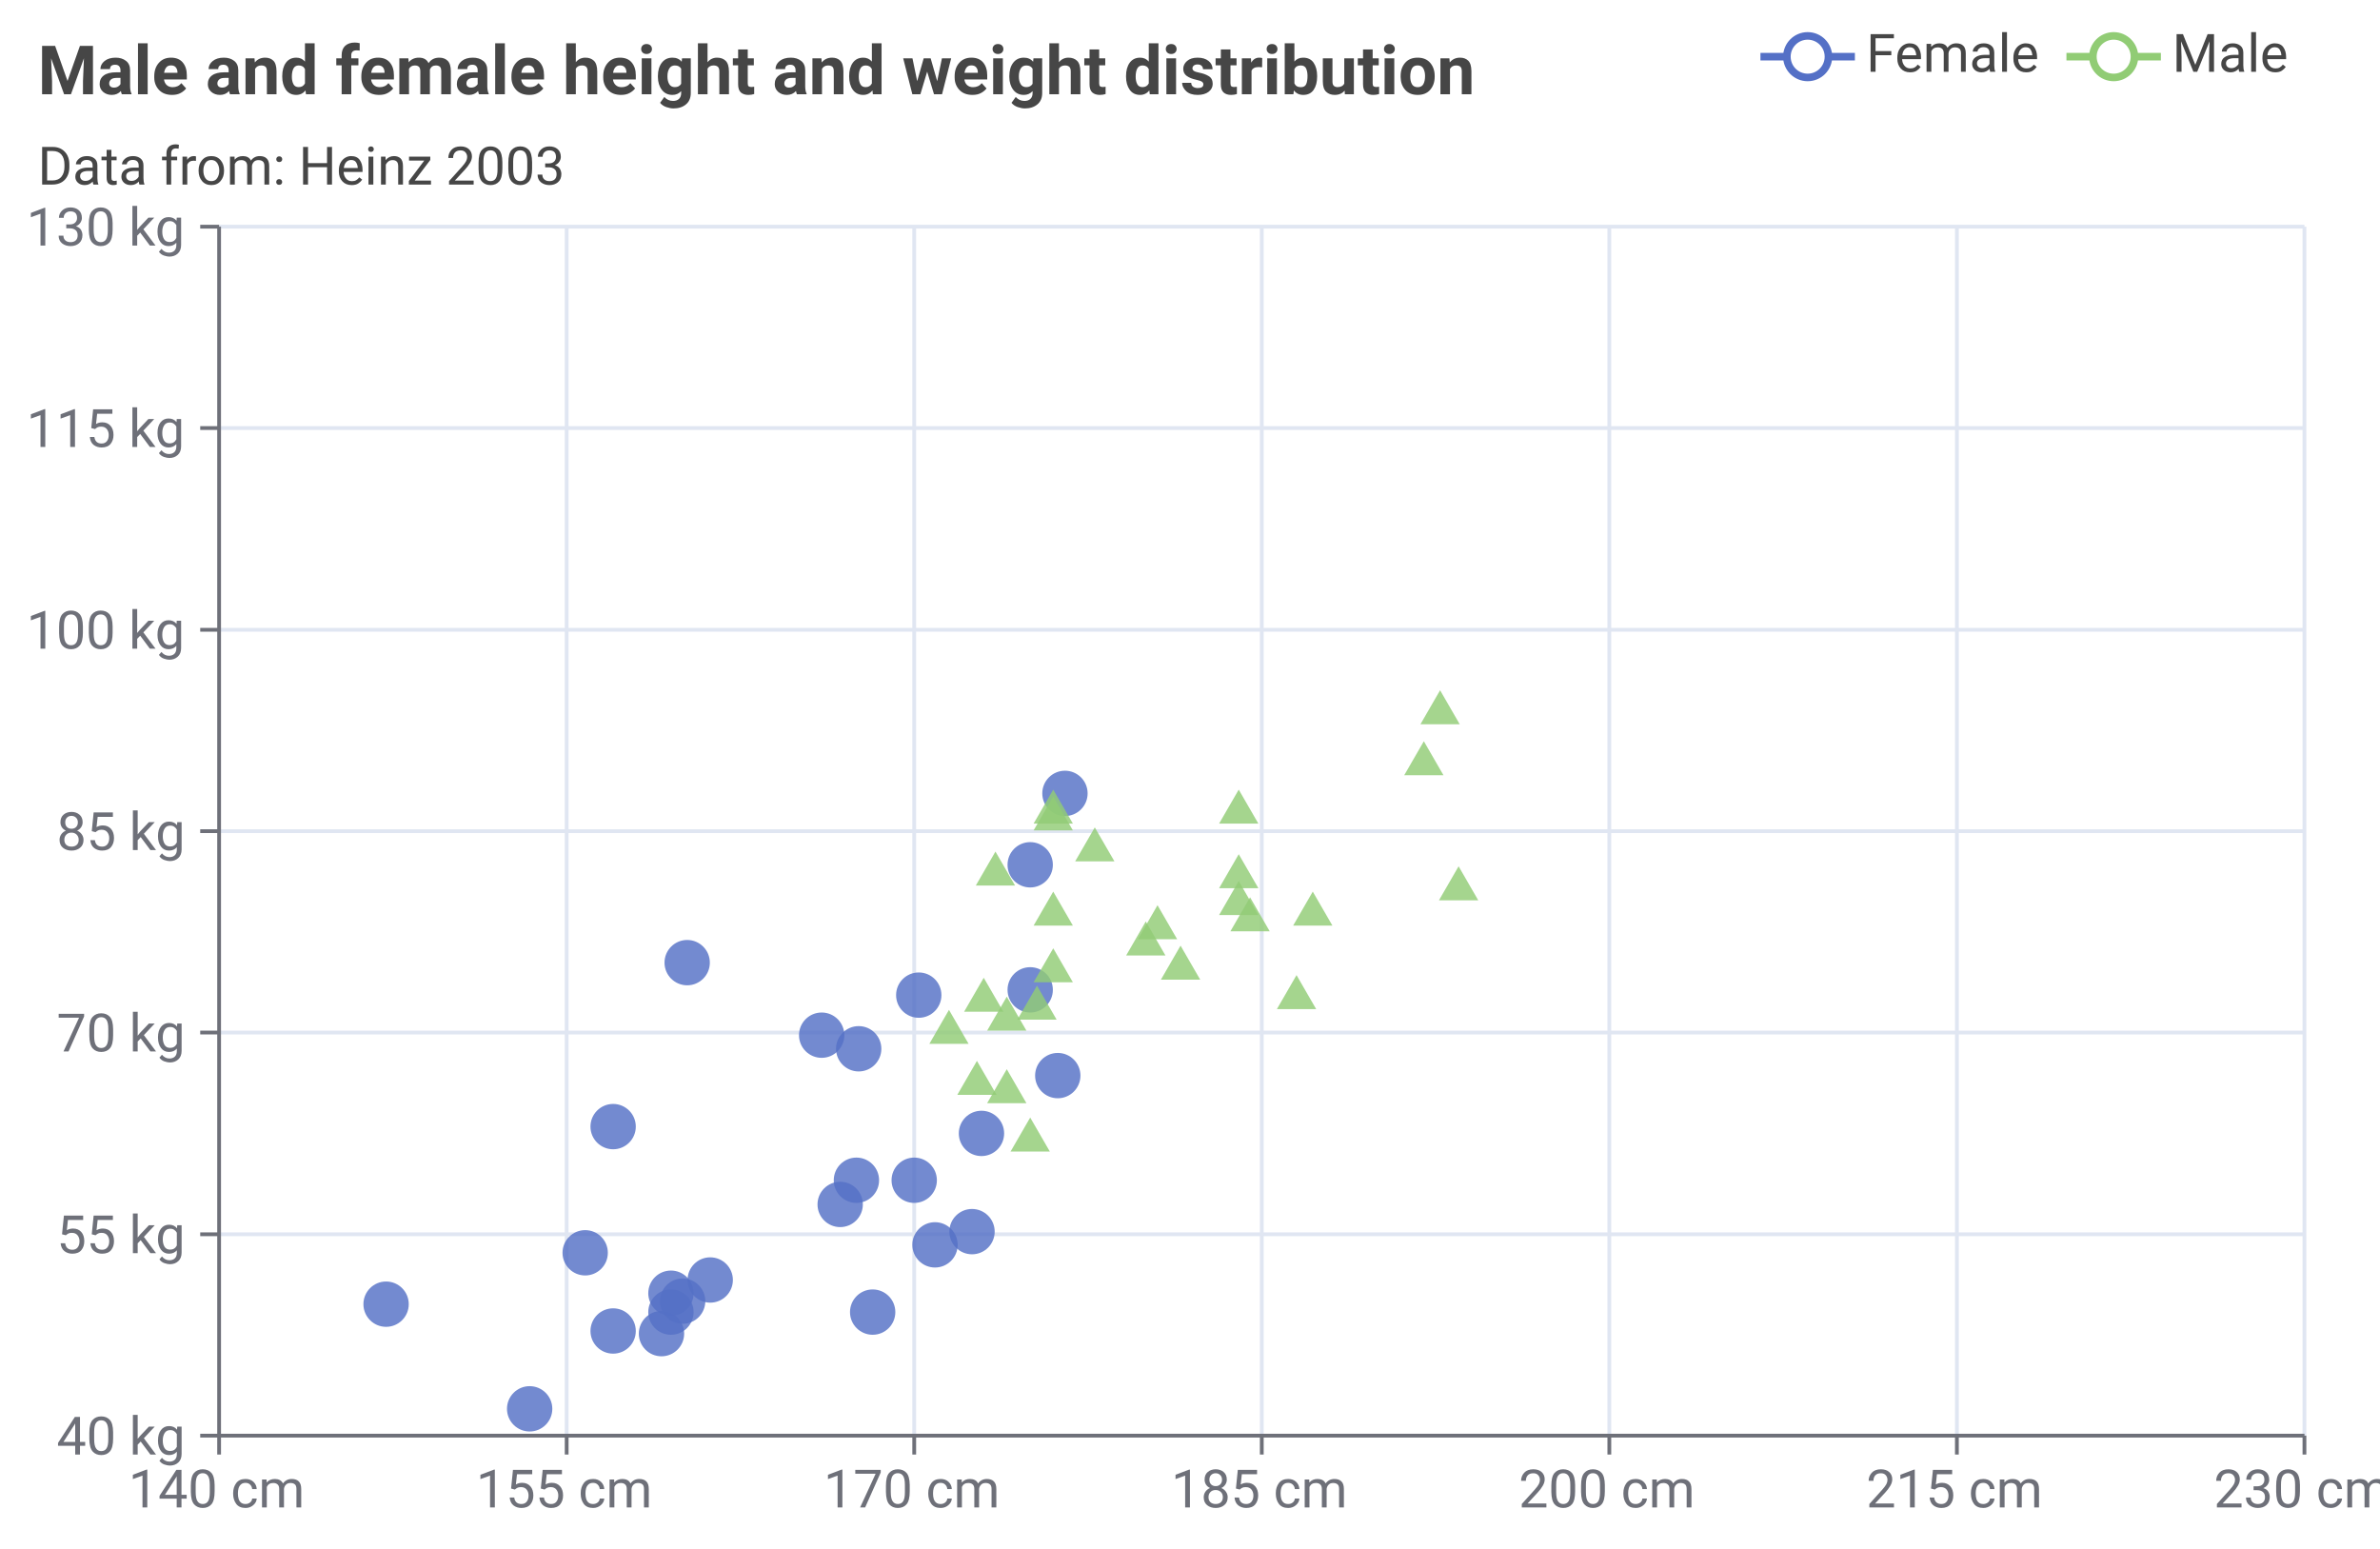
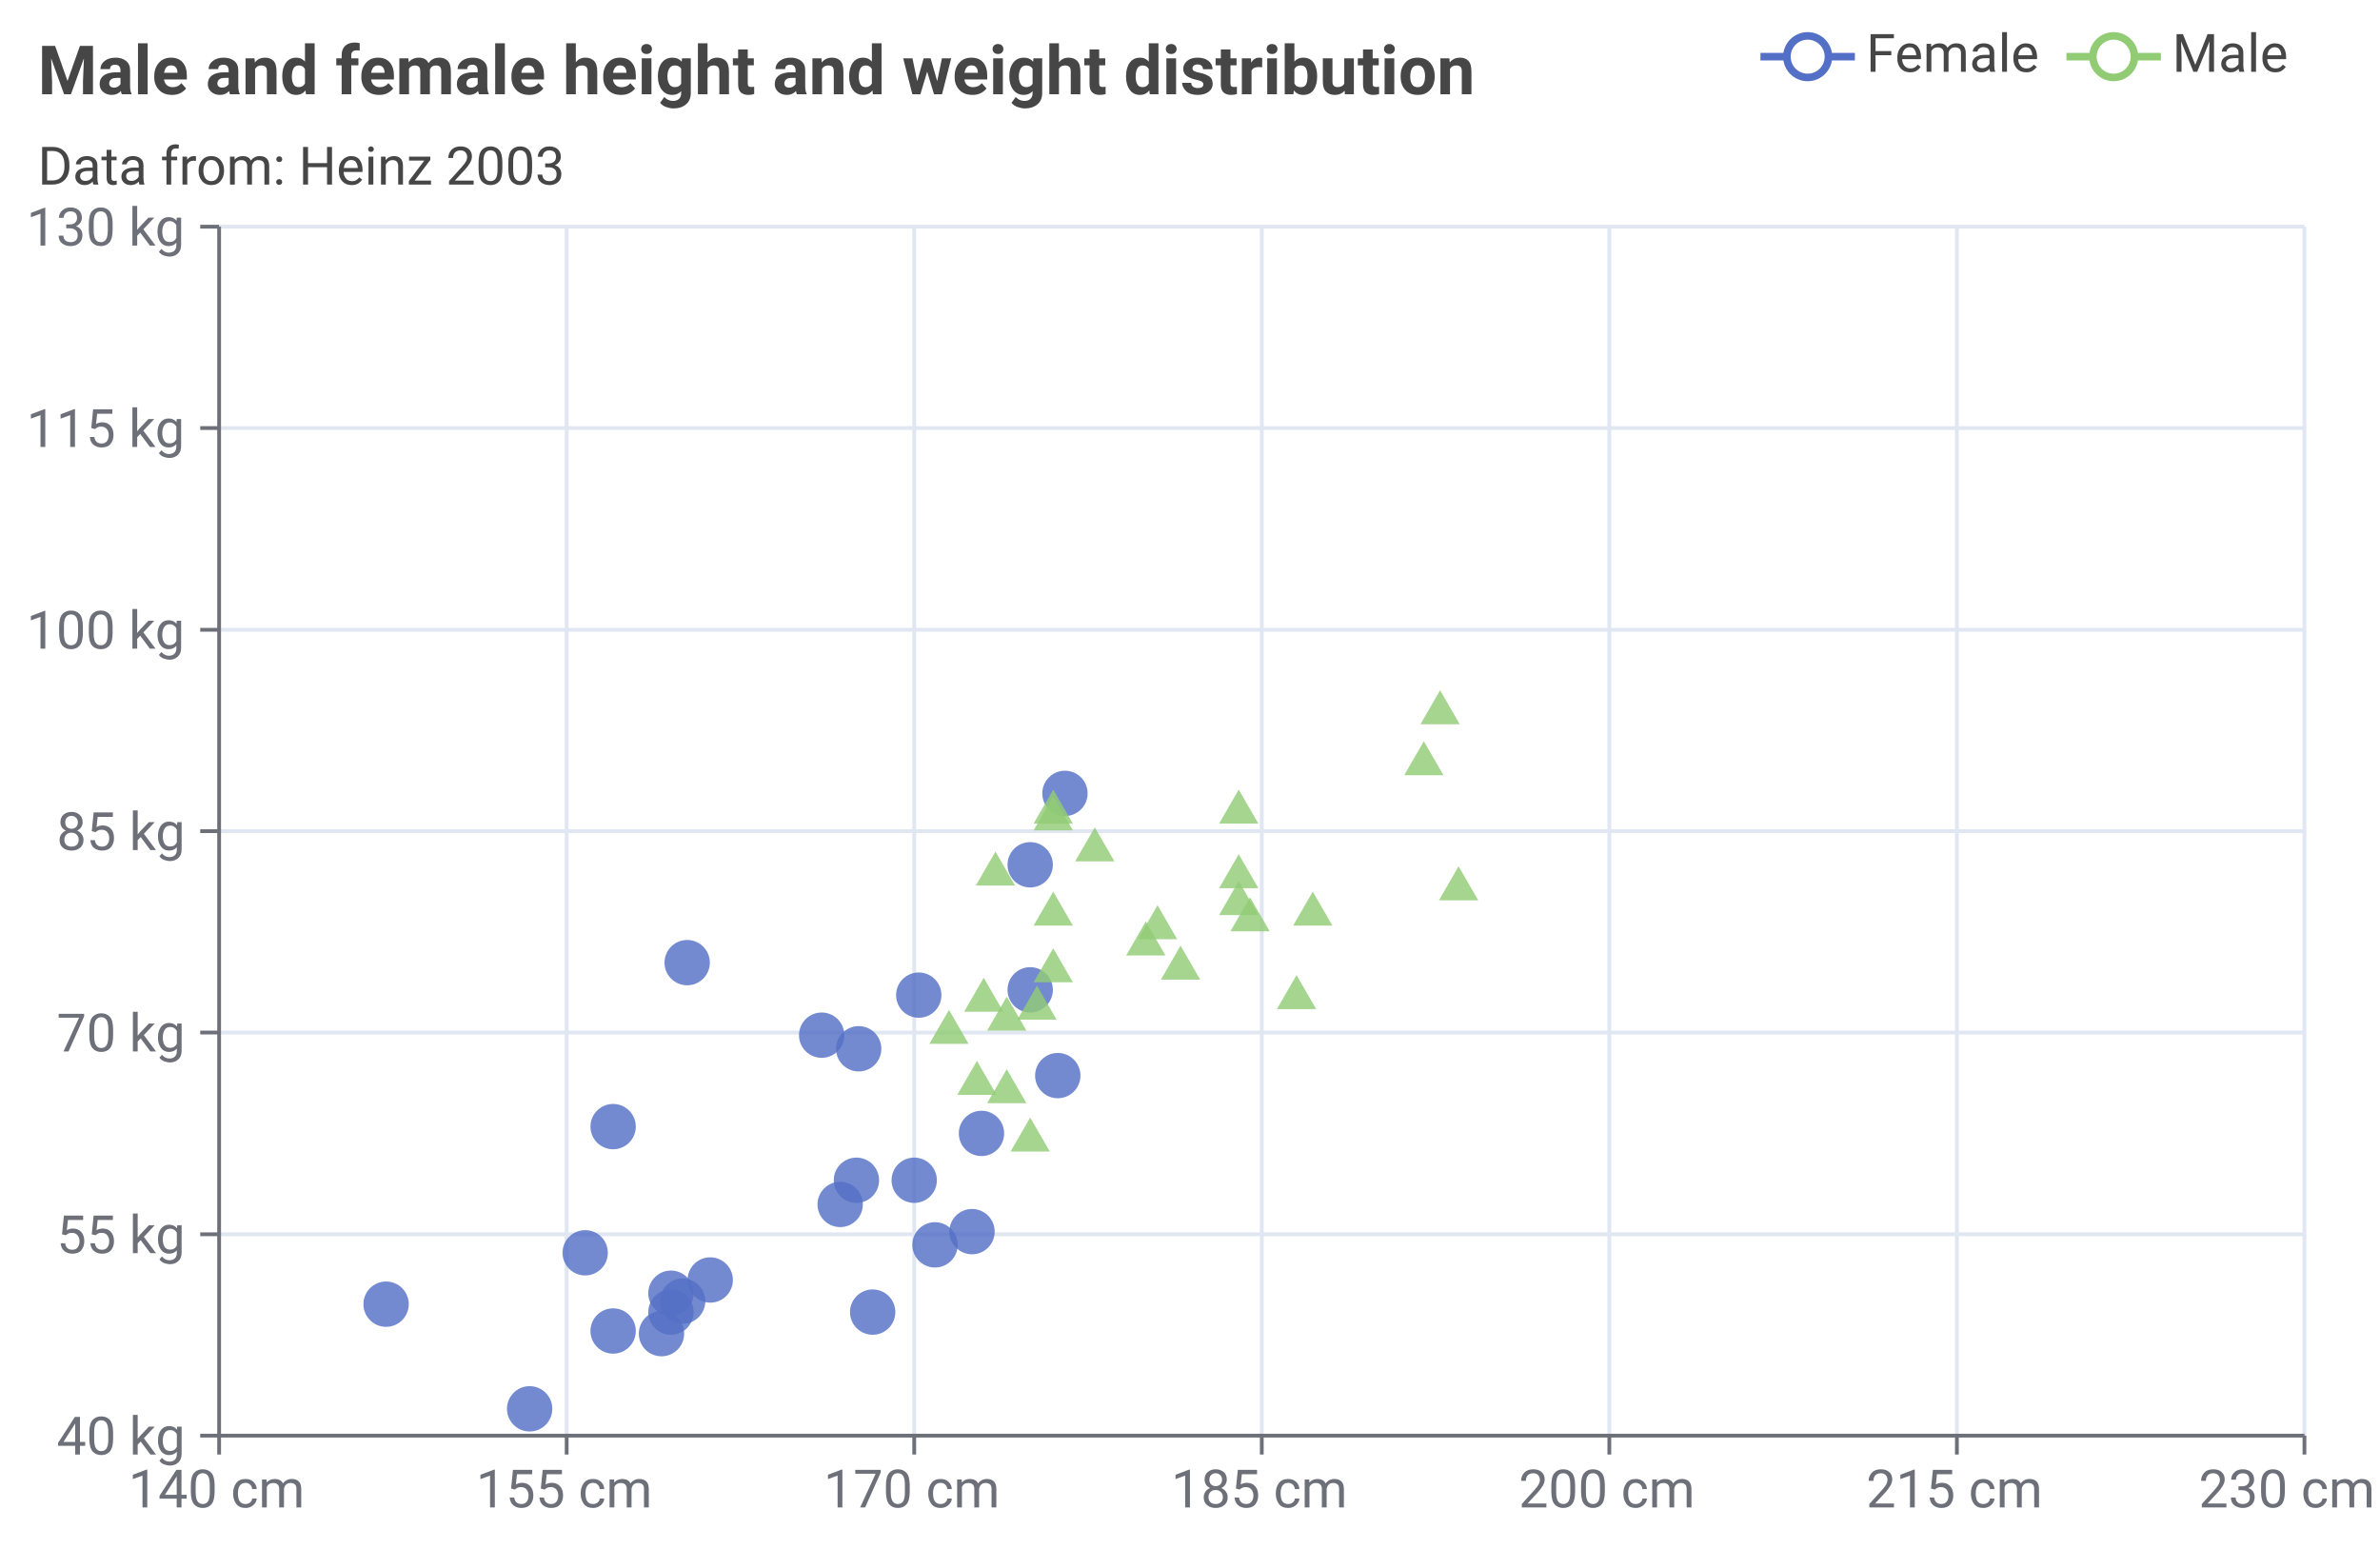
<svg xmlns="http://www.w3.org/2000/svg" width="630" height="410" viewBox="0 0 630 410">
  <rect x="0" y="0" width="630" height="410" fill="#FFFFFF" />
  <text font-size="18" x="10" y="5" dy="15" font-weight="bold" dominant-baseline="middle" font-family="Roboto" fill="#464646">
Male and female height and weight distribution
</text>
  <text font-size="14" x="10" y="35" dy="10" dominant-baseline="middle" font-family="Roboto" fill="#464646">
Data from: Heinz 2003
</text>
  <g>
    <line stroke-width="2" x1="466" y1="15" x2="491" y2="15" stroke="#5470C6" />
    <circle cx="478.5" cy="15" r="5.5" stroke-width="2" stroke="#5470C6" fill="#FFFFFF" />
    <text font-size="14" x="494" y="19" font-family="Roboto" fill="#464646">
Female
</text>
  </g>
  <g>
    <line stroke-width="2" x1="547" y1="15" x2="572" y2="15" stroke="#91CC75" />
    <circle cx="559.5" cy="15" r="5.5" stroke-width="2" stroke="#91CC75" fill="#FFFFFF" />
    <text font-size="14" x="575" y="19" font-family="Roboto" fill="#464646">
Male
</text>
  </g>
  <g stroke="#E0E6F2" stroke-width="1">
    <line x1="58" y1="60" x2="610" y2="60" />
    <line x1="58" y1="113.3" x2="610" y2="113.3" />
    <line x1="58" y1="166.7" x2="610" y2="166.7" />
    <line x1="58" y1="220" x2="610" y2="220" />
    <line x1="58" y1="273.3" x2="610" y2="273.3" />
    <line x1="58" y1="326.7" x2="610" y2="326.7" />
  </g>
  <g stroke="#E0E6F2" stroke-width="1">
    <line x1="150" y1="60" x2="150" y2="380" />
    <line x1="242" y1="60" x2="242" y2="380" />
    <line x1="334" y1="60" x2="334" y2="380" />
    <line x1="426" y1="60" x2="426" y2="380" />
    <line x1="518" y1="60" x2="518" y2="380" />
    <line x1="610" y1="60" x2="610" y2="380" />
  </g>
  <g>
    <g stroke="#6E7079" stroke-width="1">
      <line x1="58" y1="60" x2="58" y2="380" />
      <line x1="58" y1="60" x2="53" y2="60" />
      <line x1="58" y1="113.3" x2="53" y2="113.3" />
      <line x1="58" y1="166.7" x2="53" y2="166.7" />
      <line x1="58" y1="220" x2="53" y2="220" />
      <line x1="58" y1="273.3" x2="53" y2="273.3" />
      <line x1="58" y1="326.7" x2="53" y2="326.7" />
      <line x1="58" y1="380" x2="53" y2="380" />
    </g>
    <text font-size="14" x="7" y="65" font-family="Roboto" fill="#6E7079">
130 kg
</text>
    <text font-size="14" x="7" y="118.3" font-family="Roboto" fill="#6E7079">
115 kg
</text>
    <text font-size="14" x="7" y="171.7" font-family="Roboto" fill="#6E7079">
100 kg
</text>
    <text font-size="14" x="15" y="225" font-family="Roboto" fill="#6E7079">
85 kg
</text>
    <text font-size="14" x="15" y="278.3" font-family="Roboto" fill="#6E7079">
70 kg
</text>
    <text font-size="14" x="15" y="331.7" font-family="Roboto" fill="#6E7079">
55 kg
</text>
    <text font-size="14" x="15" y="385" font-family="Roboto" fill="#6E7079">
40 kg
</text>
  </g>
  <g>
    <g stroke="#6E7079" stroke-width="1">
      <line x1="58" y1="380" x2="610" y2="380" />
      <line x1="58" y1="380" x2="58" y2="385" />
      <line x1="150" y1="380" x2="150" y2="385" />
      <line x1="242" y1="380" x2="242" y2="385" />
      <line x1="334" y1="380" x2="334" y2="385" />
      <line x1="426" y1="380" x2="426" y2="385" />
      <line x1="518" y1="380" x2="518" y2="385" />
      <line x1="610" y1="380" x2="610" y2="385" />
    </g>
    <text font-size="14" x="34" y="399" font-family="Roboto" fill="#6E7079">
140 cm
</text>
    <text font-size="14" x="126" y="399" font-family="Roboto" fill="#6E7079">
155 cm
</text>
    <text font-size="14" x="218" y="399" font-family="Roboto" fill="#6E7079">
170 cm
</text>
    <text font-size="14" x="310" y="399" font-family="Roboto" fill="#6E7079">
185 cm
</text>
    <text font-size="14" x="402" y="399" font-family="Roboto" fill="#6E7079">
200 cm
</text>
    <text font-size="14" x="494" y="399" font-family="Roboto" fill="#6E7079">
215 cm
</text>
-     <text font-size="14" x="586" y="399" font-family="Roboto" fill="#6E7079">
+     <text font-size="14" x="582" y="399" font-family="Roboto" fill="#6E7079">
230 cm
</text>
  </g>
  <circle cx="188" cy="338.8" r="6" fill-opacity="0.82" fill="#5470C6" data-series="Female" data-x="161.2" data-y="51.6" />
  <circle cx="226.7" cy="312.4" r="6" fill-opacity="0.82" fill="#5470C6" data-series="Female" data-x="167.5" data-y="59" />
  <circle cx="177.6" cy="347.3" r="6" fill-opacity="0.82" fill="#5470C6" data-series="Female" data-x="159.5" data-y="49.2" />
  <circle cx="162.3" cy="298.2" r="6" fill-opacity="0.82" fill="#5470C6" data-series="Female" data-x="157" data-y="63" />
  <circle cx="154.9" cy="331.6" r="6" fill-opacity="0.82" fill="#5470C6" data-series="Female" data-x="155.8" data-y="53.6" />
  <circle cx="242" cy="312.4" r="6" fill-opacity="0.82" fill="#5470C6" data-series="Female" data-x="170" data-y="59" />
  <circle cx="175.1" cy="353" r="6" fill-opacity="0.82" fill="#5470C6" data-series="Female" data-x="159.1" data-y="47.6" />
  <circle cx="217.5" cy="274" r="6" fill-opacity="0.82" fill="#5470C6" data-series="Female" data-x="166" data-y="69.8" />
  <circle cx="280" cy="284.7" r="6" fill-opacity="0.82" fill="#5470C6" data-series="Female" data-x="176.2" data-y="66.8" />
  <circle cx="181.9" cy="254.8" r="6" fill-opacity="0.82" fill="#5470C6" data-series="Female" data-x="160.2" data-y="75.2" />
  <circle cx="257.3" cy="326" r="6" fill-opacity="0.82" fill="#5470C6" data-series="Female" data-x="172.5" data-y="55.2" />
  <circle cx="247.5" cy="329.5" r="6" fill-opacity="0.82" fill="#5470C6" data-series="Female" data-x="170.9" data-y="54.2" />
  <circle cx="259.8" cy="300" r="6" fill-opacity="0.82" fill="#5470C6" data-series="Female" data-x="172.9" data-y="62.5" />
  <circle cx="140.2" cy="372.9" r="6" fill-opacity="0.82" fill="#5470C6" data-series="Female" data-x="153.4" data-y="42" />
  <circle cx="180.7" cy="344.4" r="6" fill-opacity="0.82" fill="#5470C6" data-series="Female" data-x="160" data-y="50" />
  <circle cx="102.2" cy="345.2" r="6" fill-opacity="0.82" fill="#5470C6" data-series="Female" data-x="147.2" data-y="49.8" />
  <circle cx="231" cy="347.3" r="6" fill-opacity="0.82" fill="#5470C6" data-series="Female" data-x="168.2" data-y="49.2" />
  <circle cx="272.7" cy="262" r="6" fill-opacity="0.82" fill="#5470C6" data-series="Female" data-x="175" data-y="73.2" />
  <circle cx="162.3" cy="352.3" r="6" fill-opacity="0.82" fill="#5470C6" data-series="Female" data-x="157" data-y="47.8" />
  <circle cx="227.3" cy="277.6" r="6" fill-opacity="0.82" fill="#5470C6" data-series="Female" data-x="167.6" data-y="68.8" />
  <circle cx="177.6" cy="342.3" r="6" fill-opacity="0.82" fill="#5470C6" data-series="Female" data-x="159.5" data-y="50.6" />
  <circle cx="272.7" cy="228.9" r="6" fill-opacity="0.82" fill="#5470C6" data-series="Female" data-x="175" data-y="82.5" />
  <circle cx="222.4" cy="318.8" r="6" fill-opacity="0.82" fill="#5470C6" data-series="Female" data-x="166.8" data-y="57.2" />
  <circle cx="281.9" cy="210" r="6" fill-opacity="0.82" fill="#5470C6" data-series="Female" data-x="176.5" data-y="87.8" />
  <circle cx="243.2" cy="263.4" r="6" fill-opacity="0.82" fill="#5470C6" data-series="Female" data-x="170.2" data-y="72.8" />
  <polygon points="266.5,283 271.7,292 261.3,292" fill="#91CC75" fill-opacity="0.82" data-series="Male" data-x="174" data-y="65.6" />
  <polygon points="274.5,260.9 279.7,269.9 269.3,269.9" fill="#91CC75" fill-opacity="0.82" data-series="Male" data-x="175.3" data-y="71.8" />
  <polygon points="386.1,229.3 391.3,238.3 380.9,238.3" fill="#91CC75" fill-opacity="0.82" data-series="Male" data-x="193.5" data-y="80.7" />
  <polygon points="343.2,258.1 348.4,267.1 338,267.1" fill="#91CC75" fill-opacity="0.82" data-series="Male" data-x="186.5" data-y="72.6" />
  <polygon points="347.5,236 352.7,245 342.3,245" fill="#91CC75" fill-opacity="0.82" data-series="Male" data-x="187.2" data-y="78.8" />
  <polygon points="312.5,250.3 317.7,259.3 307.3,259.3" fill="#91CC75" fill-opacity="0.82" data-series="Male" data-x="181.5" data-y="74.8" />
  <polygon points="327.9,209 333.1,218 322.7,218" fill="#91CC75" fill-opacity="0.82" data-series="Male" data-x="184" data-y="86.4" />
  <polygon points="330.9,237.5 336.1,246.5 325.7,246.5" fill="#91CC75" fill-opacity="0.82" data-series="Male" data-x="184.5" data-y="78.4" />
  <polygon points="272.7,295.8 277.9,304.8 267.5,304.8" fill="#91CC75" fill-opacity="0.82" data-series="Male" data-x="175" data-y="62" />
  <polygon points="327.9,226.1 333.1,235.1 322.7,235.1" fill="#91CC75" fill-opacity="0.82" data-series="Male" data-x="184" data-y="81.6" />
  <polygon points="303.3,243.9 308.5,252.9 298.1,252.9" fill="#91CC75" fill-opacity="0.82" data-series="Male" data-x="180" data-y="76.6" />
  <polygon points="289.8,219 295,228 284.6,228" fill="#91CC75" fill-opacity="0.82" data-series="Male" data-x="177.8" data-y="83.6" />
  <polygon points="376.9,196.2 382.1,205.2 371.7,205.2" fill="#91CC75" fill-opacity="0.82" data-series="Male" data-x="192" data-y="90" />
  <polygon points="278.8,251 284,260 273.6,260" fill="#91CC75" fill-opacity="0.82" data-series="Male" data-x="176" data-y="74.6" />
  <polygon points="266.5,263.8 271.7,272.8 261.3,272.8" fill="#91CC75" fill-opacity="0.82" data-series="Male" data-x="174" data-y="71" />
  <polygon points="327.9,233.2 333.1,242.2 322.7,242.2" fill="#91CC75" fill-opacity="0.82" data-series="Male" data-x="184" data-y="79.6" />
  <polygon points="381.2,182.7 386.4,191.7 376,191.7" fill="#91CC75" fill-opacity="0.82" data-series="Male" data-x="192.7" data-y="93.8" />
  <polygon points="251.2,267.3 256.4,276.3 246,276.3" fill="#91CC75" fill-opacity="0.82" data-series="Male" data-x="171.5" data-y="70" />
  <polygon points="260.4,258.8 265.6,267.8 255.2,267.8" fill="#91CC75" fill-opacity="0.82" data-series="Male" data-x="173" data-y="72.4" />
  <polygon points="278.8,210.8 284,219.8 273.6,219.8" fill="#91CC75" fill-opacity="0.82" data-series="Male" data-x="176" data-y="85.9" />
  <polygon points="278.8,236 284,245 273.6,245" fill="#91CC75" fill-opacity="0.82" data-series="Male" data-x="176" data-y="78.8" />
  <polygon points="306.4,239.6 311.6,248.6 301.2,248.6" fill="#91CC75" fill-opacity="0.82" data-series="Male" data-x="180.5" data-y="77.8" />
  <polygon points="258.6,280.8 263.8,289.8 253.4,289.8" fill="#91CC75" fill-opacity="0.82" data-series="Male" data-x="172.7" data-y="66.2" />
  <polygon points="278.8,209 284,218 273.6,218" fill="#91CC75" fill-opacity="0.82" data-series="Male" data-x="176" data-y="86.4" />
  <polygon points="263.5,225.4 268.7,234.4 258.3,234.4" fill="#91CC75" fill-opacity="0.82" data-series="Male" data-x="173.5" data-y="81.8" />
</svg>
